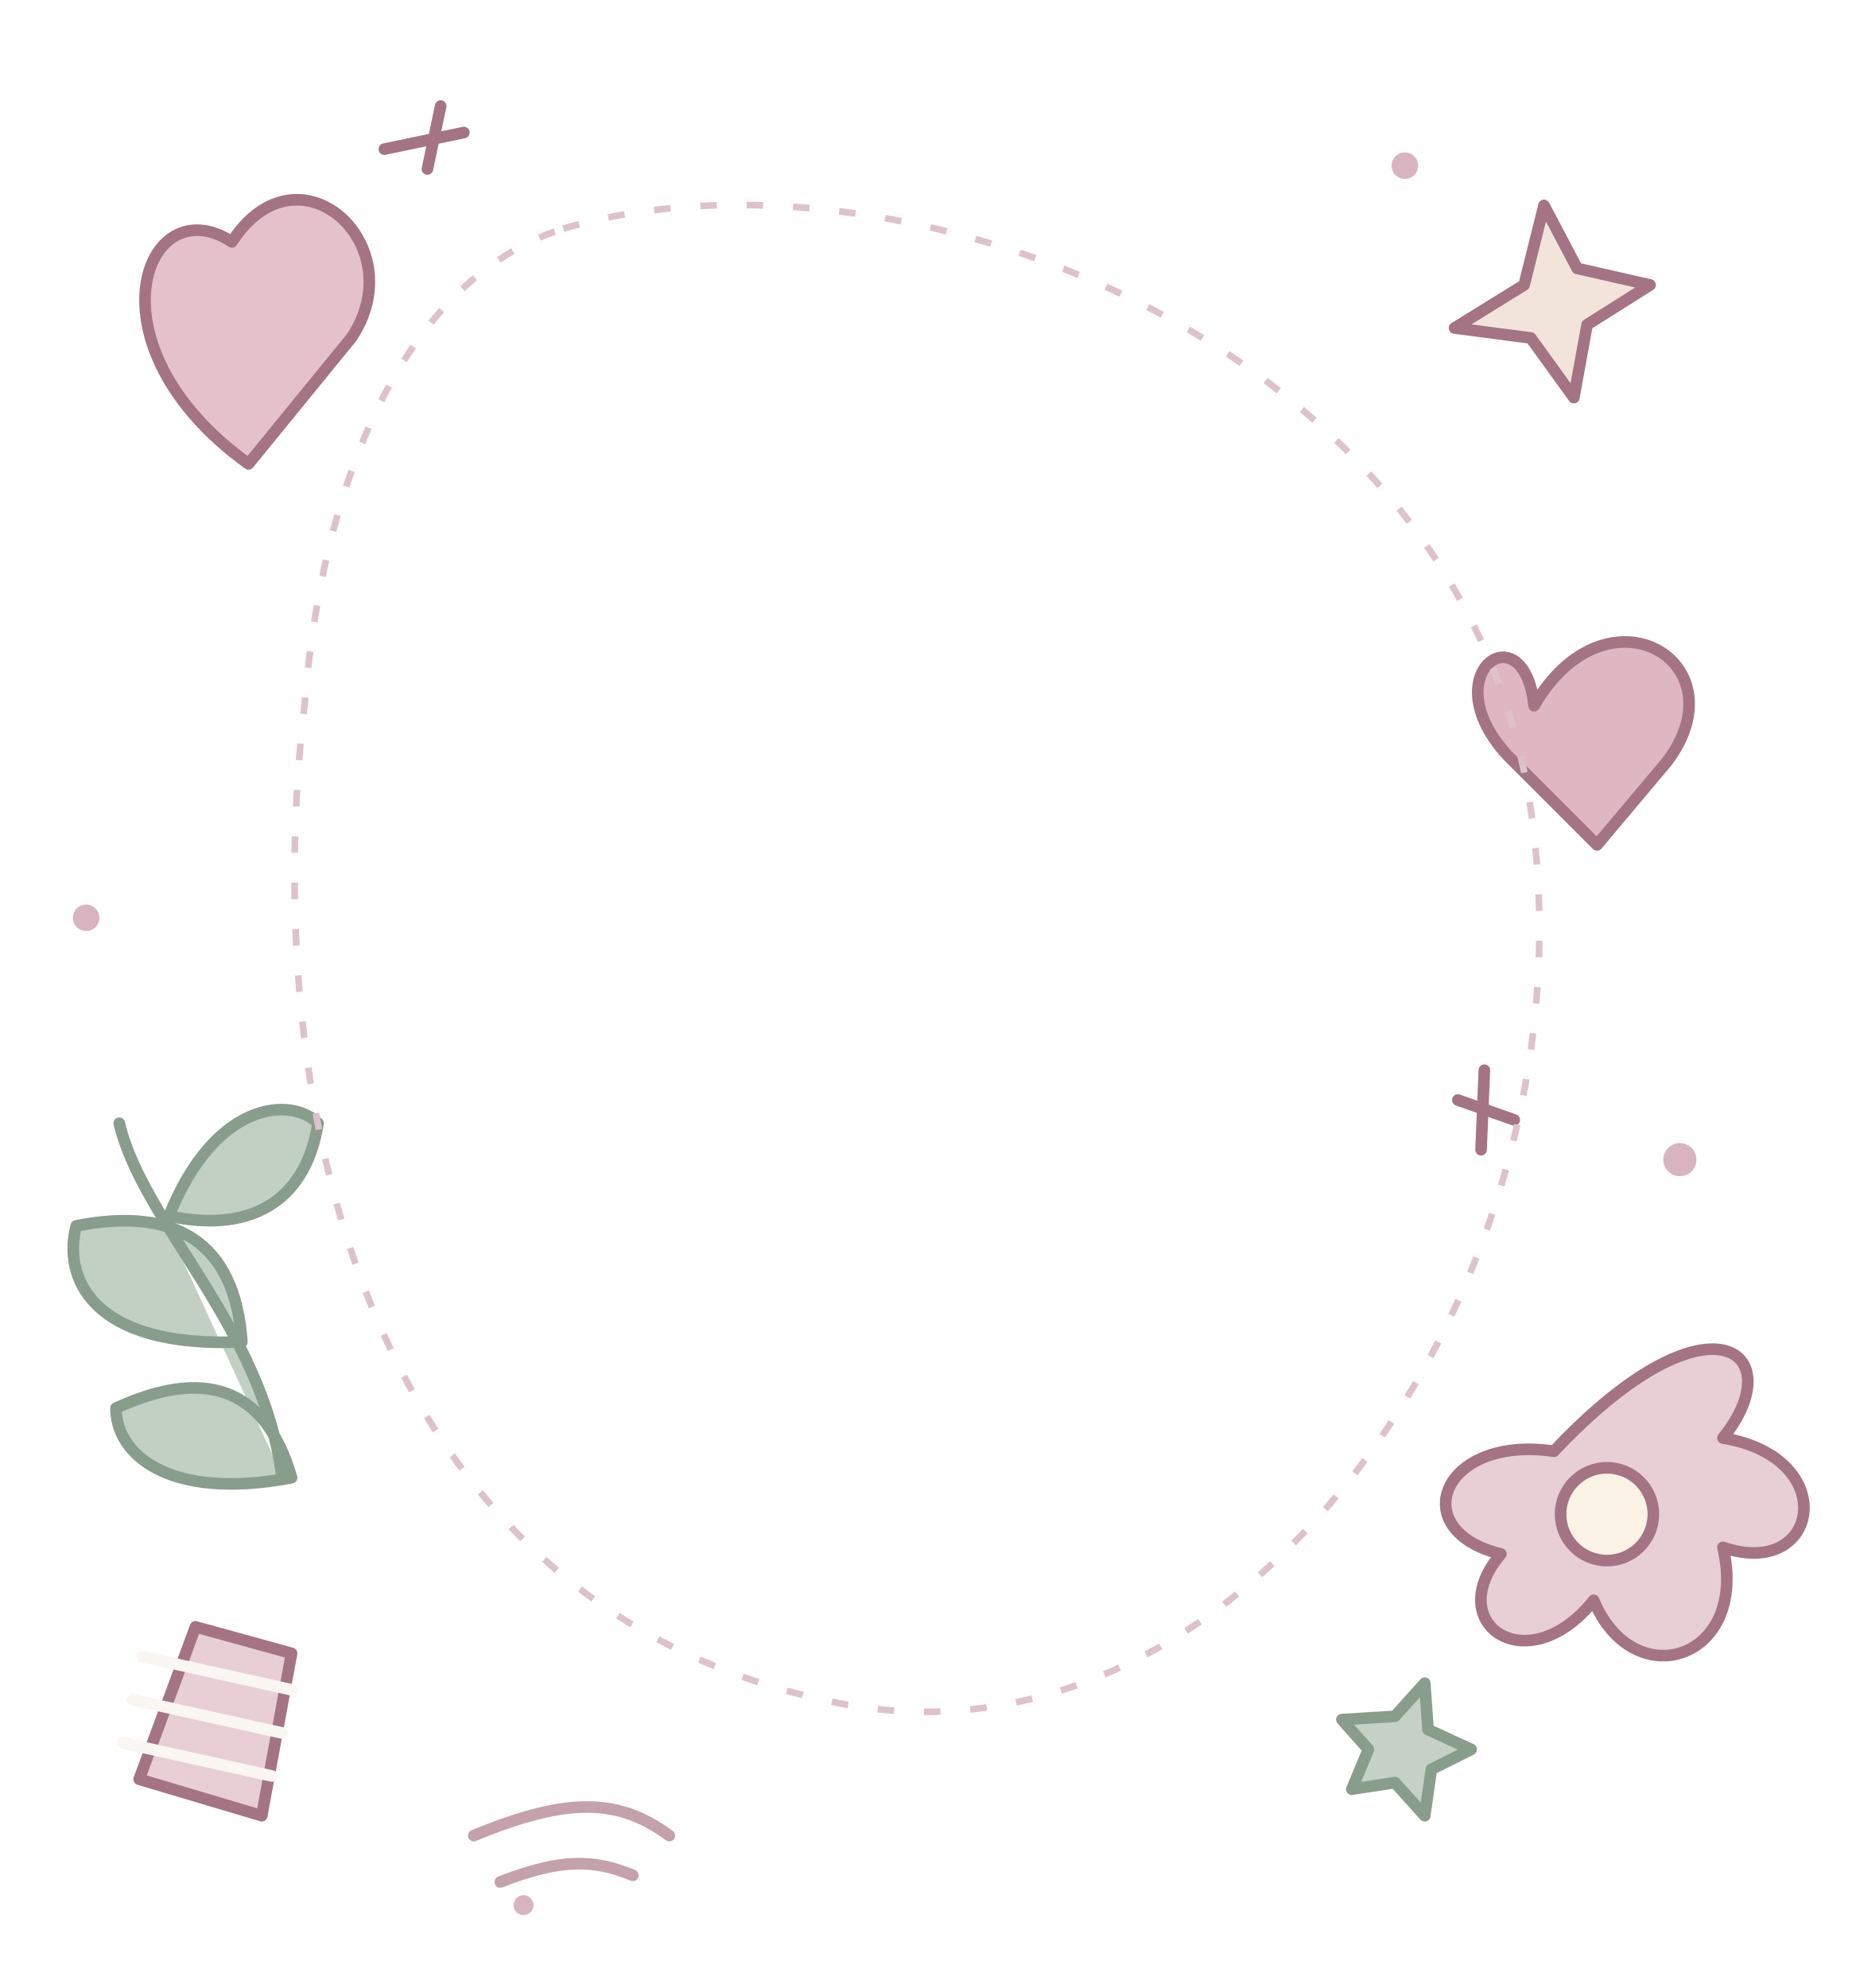
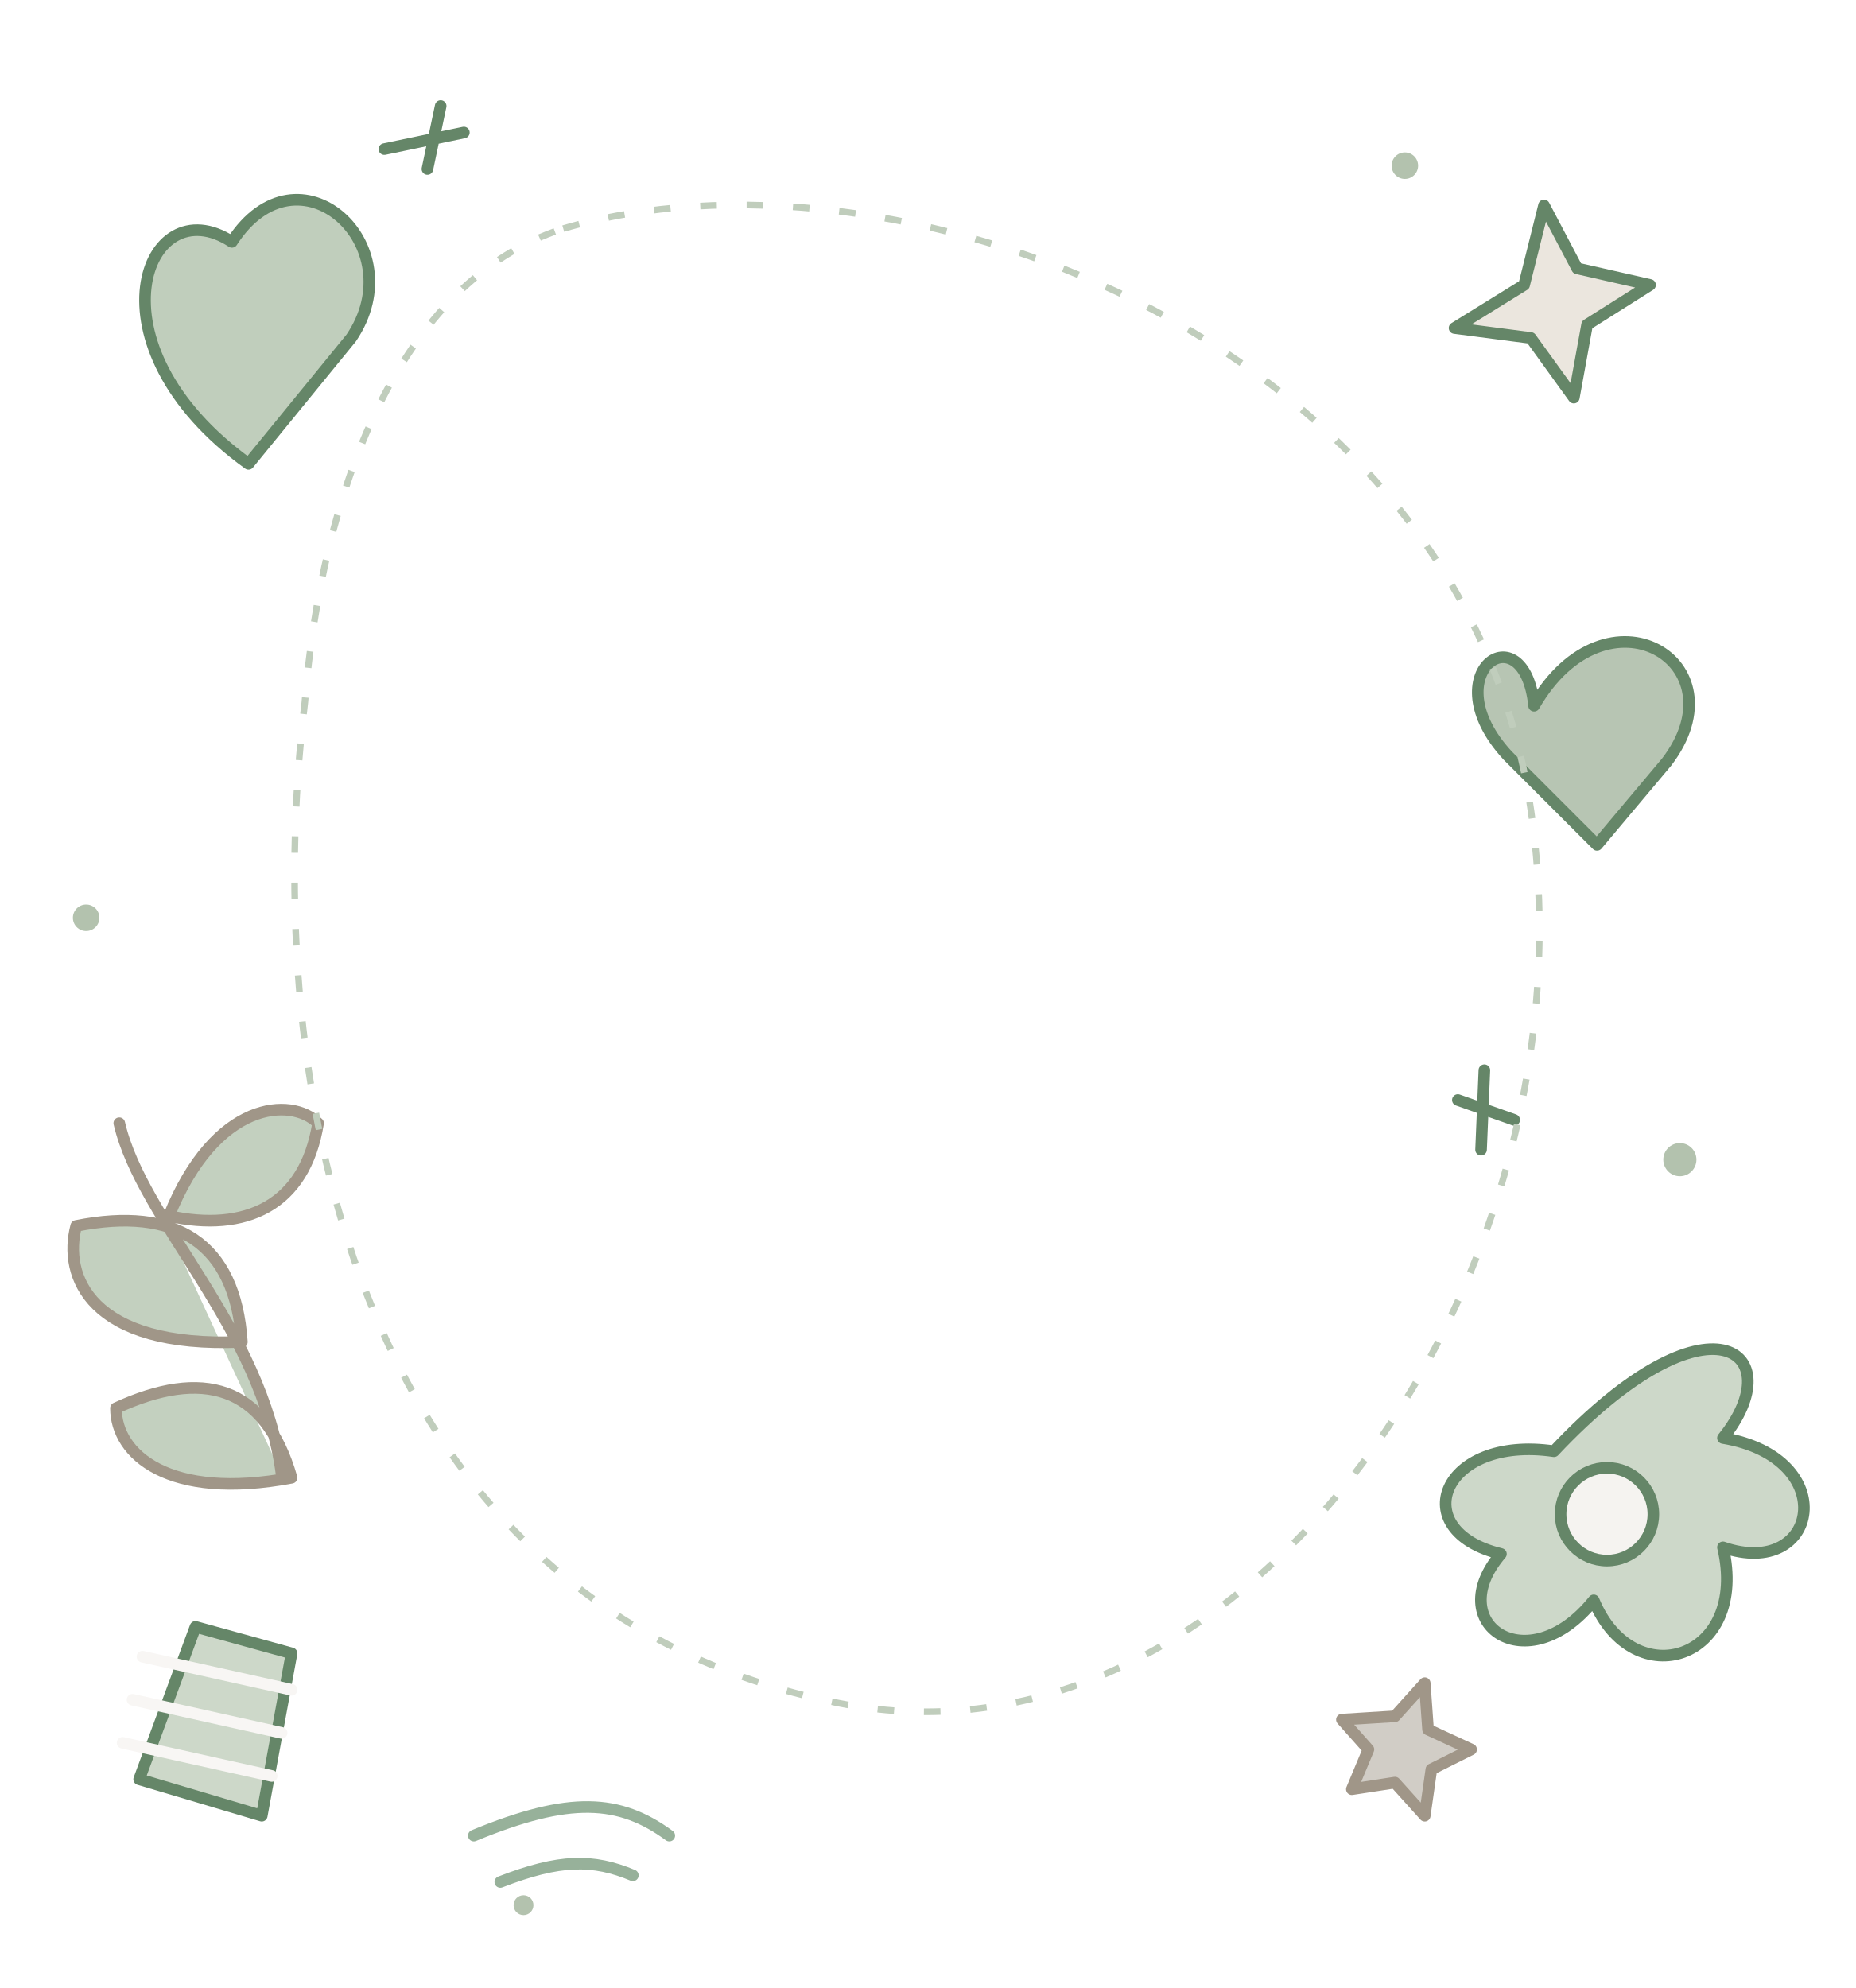
<svg xmlns="http://www.w3.org/2000/svg" viewBox="0 0 560 600" fill="none">
-   <g stroke="#a47484" stroke-width="3.5" stroke-linecap="round" stroke-linejoin="round">
-     <path d="M75 140C25 104 44 56 70 73C90 42 125 74 106 102Z" fill="#e5c1cb" />
-     <path d="m460 86 6-24 10 19 22 5-19 12-4 22-13-18-23-3Z" fill="#f2e4db" />
-     <path d="M469 438c47-50 72-30 51-4 36 6 29 43 0 33 8 34-27 45-39 16-20 25-46 7-28-14-29-7-18-36 16-31Z" fill="#e8ced5" />
-     <circle cx="485" cy="457" r="14" fill="#faf3e5" />
-     <path d="M85 445c-6-45-42-76-49-106M73 405c-46 2-54-20-50-35 30-6 48 5 50 35ZM51 367c14-35 37-36 45-28-4 25-22 33-45 28ZM88 446c-37 7-53-7-53-21 26-12 45-7 53 21Z" fill="#c2d0c3" stroke="#889d8b" />
-     <path d="m59 491 29 8-9 49-37-11Z" fill="#e8ced5" />
-     <path d="m43 500 45 10m-48 3 45 10m-48 3 45 10" stroke="#faf6f1" />
-     <path d="M463 213c22-38 63-13 40 17l-21 25-27-27c-23-25 5-44 8-15Z" fill="#dfb7c3" />
+   <g stroke="#658668" stroke-width="3.5" stroke-linecap="round" stroke-linejoin="round">
+     <path d="M75 140C25 104 44 56 70 73C90 42 125 74 106 102Z" fill="#c0cebc" />
+     <path d="m460 86 6-24 10 19 22 5-19 12-4 22-13-18-23-3Z" fill="#ebe6de" />
+     <path d="M469 438c47-50 72-30 51-4 36 6 29 43 0 33 8 34-27 45-39 16-20 25-46 7-28-14-29-7-18-36 16-31Z" fill="#cdd8c9" />
+     <circle cx="485" cy="457" r="14" fill="#f5f3f0" />
+     <path d="M85 445c-6-45-42-76-49-106M73 405c-46 2-54-20-50-35 30-6 48 5 50 35ZM51 367c14-35 37-36 45-28-4 25-22 33-45 28ZM88 446c-37 7-53-7-53-21 26-12 45-7 53 21Z" fill="#c3d0bf" stroke="#a09688" />
+     <path d="m59 491 29 8-9 49-37-11Z" fill="#cdd8c9" />
+     <path d="m43 500 45 10m-48 3 45 10m-48 3 45 10" stroke="#f8f6f4" />
+     <path d="M463 213c22-38 63-13 40 17l-21 25-27-27c-23-25 5-44 8-15Z" fill="#b7c5b3" />
    <path d="m129 51 4-19m-17 13 24-5m300 292 17 6m-9-15-1 24" />
-     <path d="m405 519 8 9-5 12 13-2 9 10 2-14 12-6-13-6-1-14-9 10Z" fill="#c5d0c6" stroke="#889d8b" />
-     <path d="M143 554c29-12 44-11 59 0m-51 14c18-7 28-7 40-2" stroke="#c5a1ac" />
+     <path d="m405 519 8 9-5 12 13-2 9 10 2-14 12-6-13-6-1-14-9 10Z" fill="#d1cdc6" stroke="#a09688" />
+     <path d="M143 554c29-12 44-11 59 0m-51 14c18-7 28-7 40-2" stroke="#97b19a" />
  </g>
-   <g fill="#d9b4c0">
+   <g fill="#b3c2ae">
    <circle cx="424" cy="50" r="4" />
    <circle cx="507" cy="350" r="5" />
    <circle cx="26" cy="277" r="4" />
    <circle cx="158" cy="575" r="3" />
  </g>
-   <path d="M170 69c98-29 266 31 291 169 25 144-84 301-208 276C108 485 78 329 92 212 97 149 120 85 170 69Z" stroke="#dec2cb" stroke-width="2" stroke-dasharray="5 9" />
+   <path d="M170 69c98-29 266 31 291 169 25 144-84 301-208 276C108 485 78 329 92 212 97 149 120 85 170 69Z" stroke="#c0cdbc" stroke-width="2" stroke-dasharray="5 9" />
</svg>
